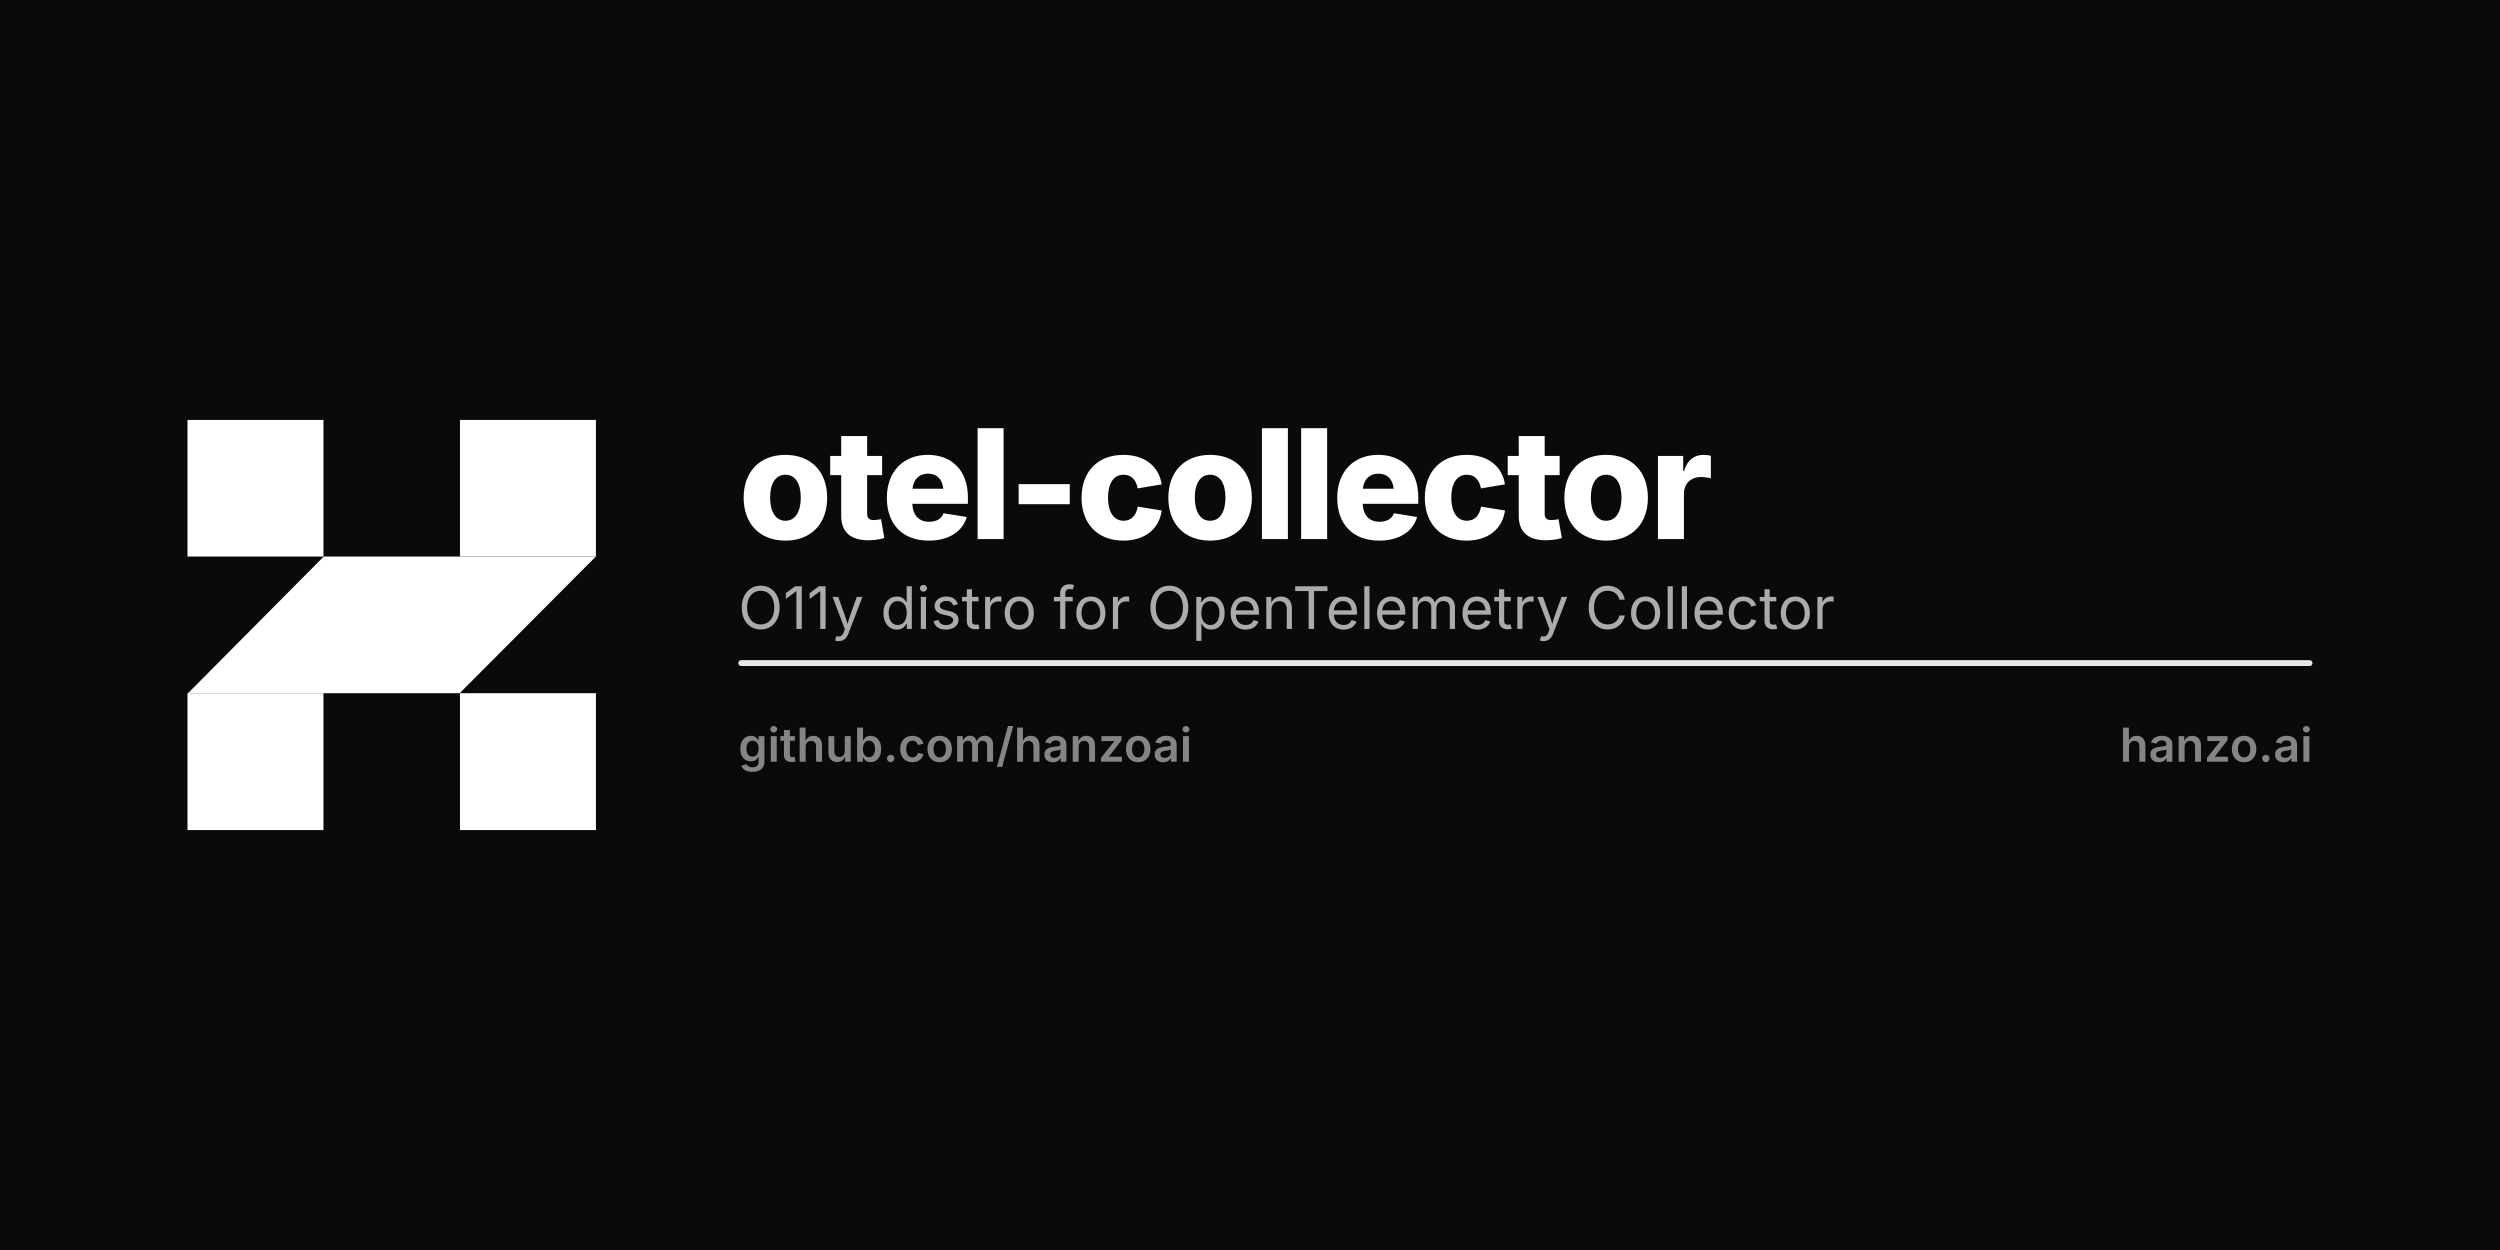
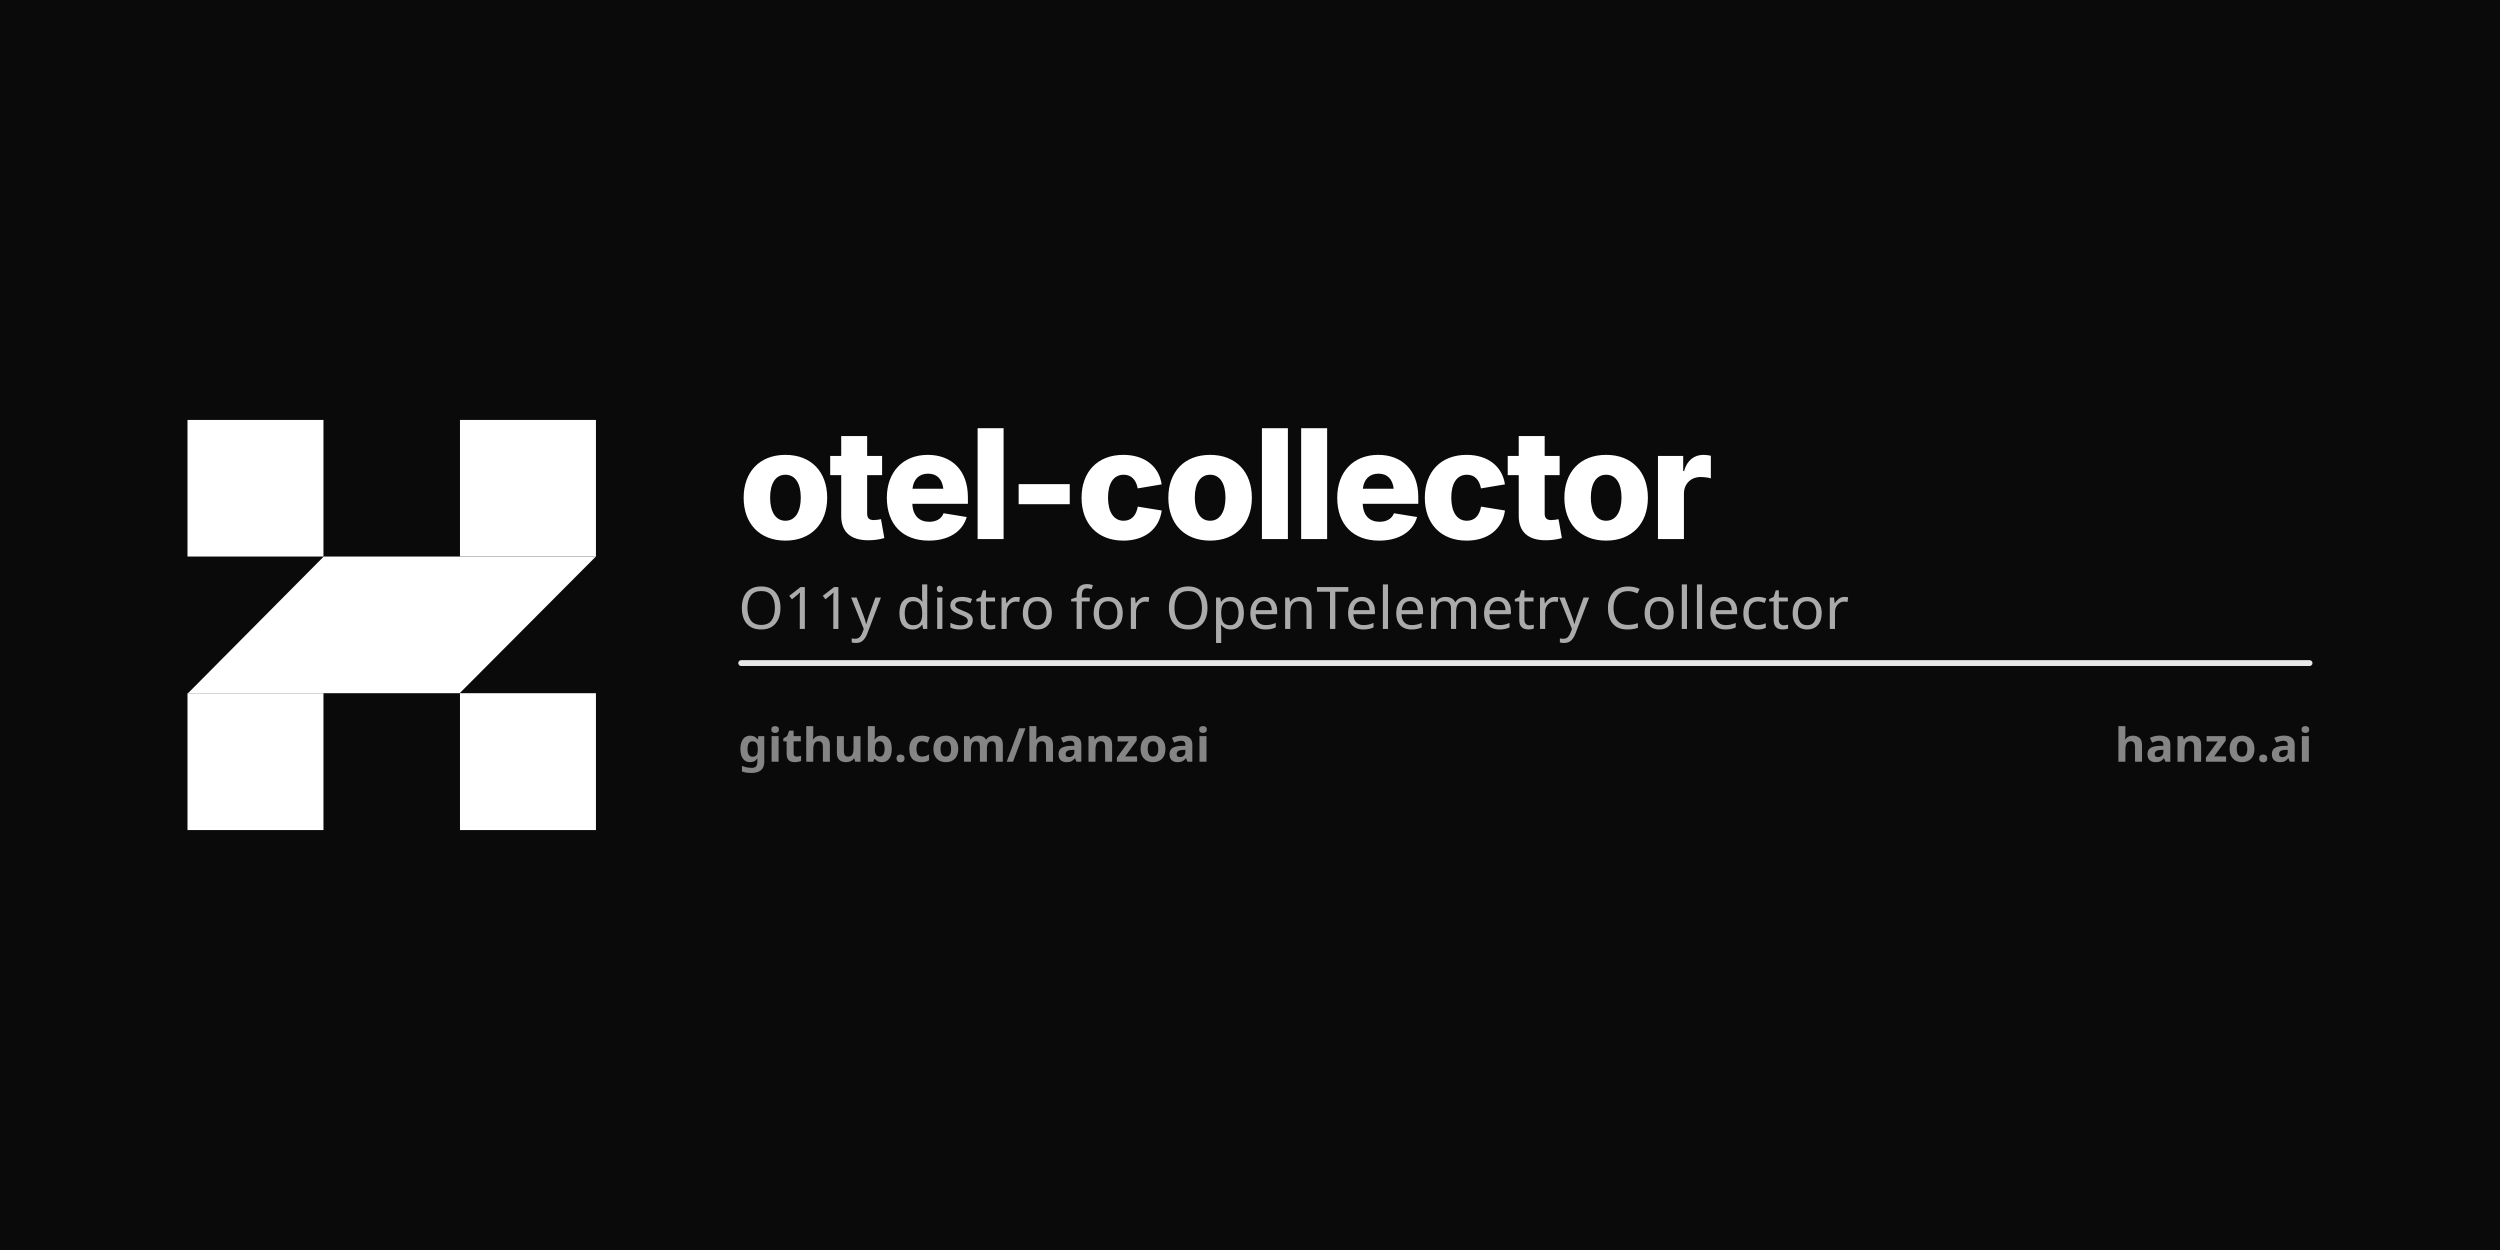
<svg xmlns="http://www.w3.org/2000/svg" width="1280" height="640" viewBox="0 0 1280 640" role="img" aria-label="otel-collector">
  <rect width="1280" height="640" fill="#0A0A0A" />
  <svg x="96" y="215" width="210" height="210" viewBox="0 0 67 67">
    <path d="M22.21 67V44.637H0V67H22.21Z" fill="#fff" />
    <path d="M66.704 22.318H22.253L0.088 44.637H44.463L66.704 22.318Z" fill="#fff" />
    <path d="M22.21 0H0V22.318H22.21V0Z" fill="#fff" />
    <path d="M66.72 0H44.51V22.318H66.72V0Z" fill="#fff" />
    <path d="M66.72 67V44.637H44.51V67H66.72Z" fill="#fff" />
  </svg>
-   <text x="378" y="276" font-family="Inter,system-ui,-apple-system,sans-serif" font-size="78" font-weight="800" letter-spacing="-2" fill="#ffffff">otel-collector</text>
-   <text x="378" y="322" font-family="Inter,system-ui,sans-serif" font-size="30" fill="#ffffff" opacity=".66">O11y distro for OpenTelemetry Collector</text>
+   <text x="378" y="276" font-family="Zen,system-ui,-apple-system,sans-serif" font-size="78" font-weight="800" letter-spacing="-2" fill="#ffffff">otel-collector</text>
+   <text x="378" y="322" font-family="Zen,system-ui,sans-serif" font-size="30" fill="#ffffff" opacity=".66">O11y distro for OpenTelemetry Collector</text>
  <rect x="378" y="338" width="806" height="3" rx="1.5" fill="#ffffff" opacity=".9" />
-   <text x="378" y="390" font-family="Inter,system-ui,sans-serif" font-size="24" font-weight="600" fill="#ffffff" opacity=".5">github.com/hanzoai</text>
-   <text x="1184" y="390" text-anchor="end" font-family="Inter,system-ui,sans-serif" font-size="24" font-weight="600" fill="#ffffff" opacity=".5">hanzo.ai</text>
+   <text x="378" y="390" font-family="Zen,system-ui,sans-serif" font-size="24" font-weight="600" fill="#ffffff" opacity=".5">github.com/hanzoai</text>
+   <text x="1184" y="390" text-anchor="end" font-family="Zen,system-ui,sans-serif" font-size="24" font-weight="600" fill="#ffffff" opacity=".5">hanzo.ai</text>
</svg>
